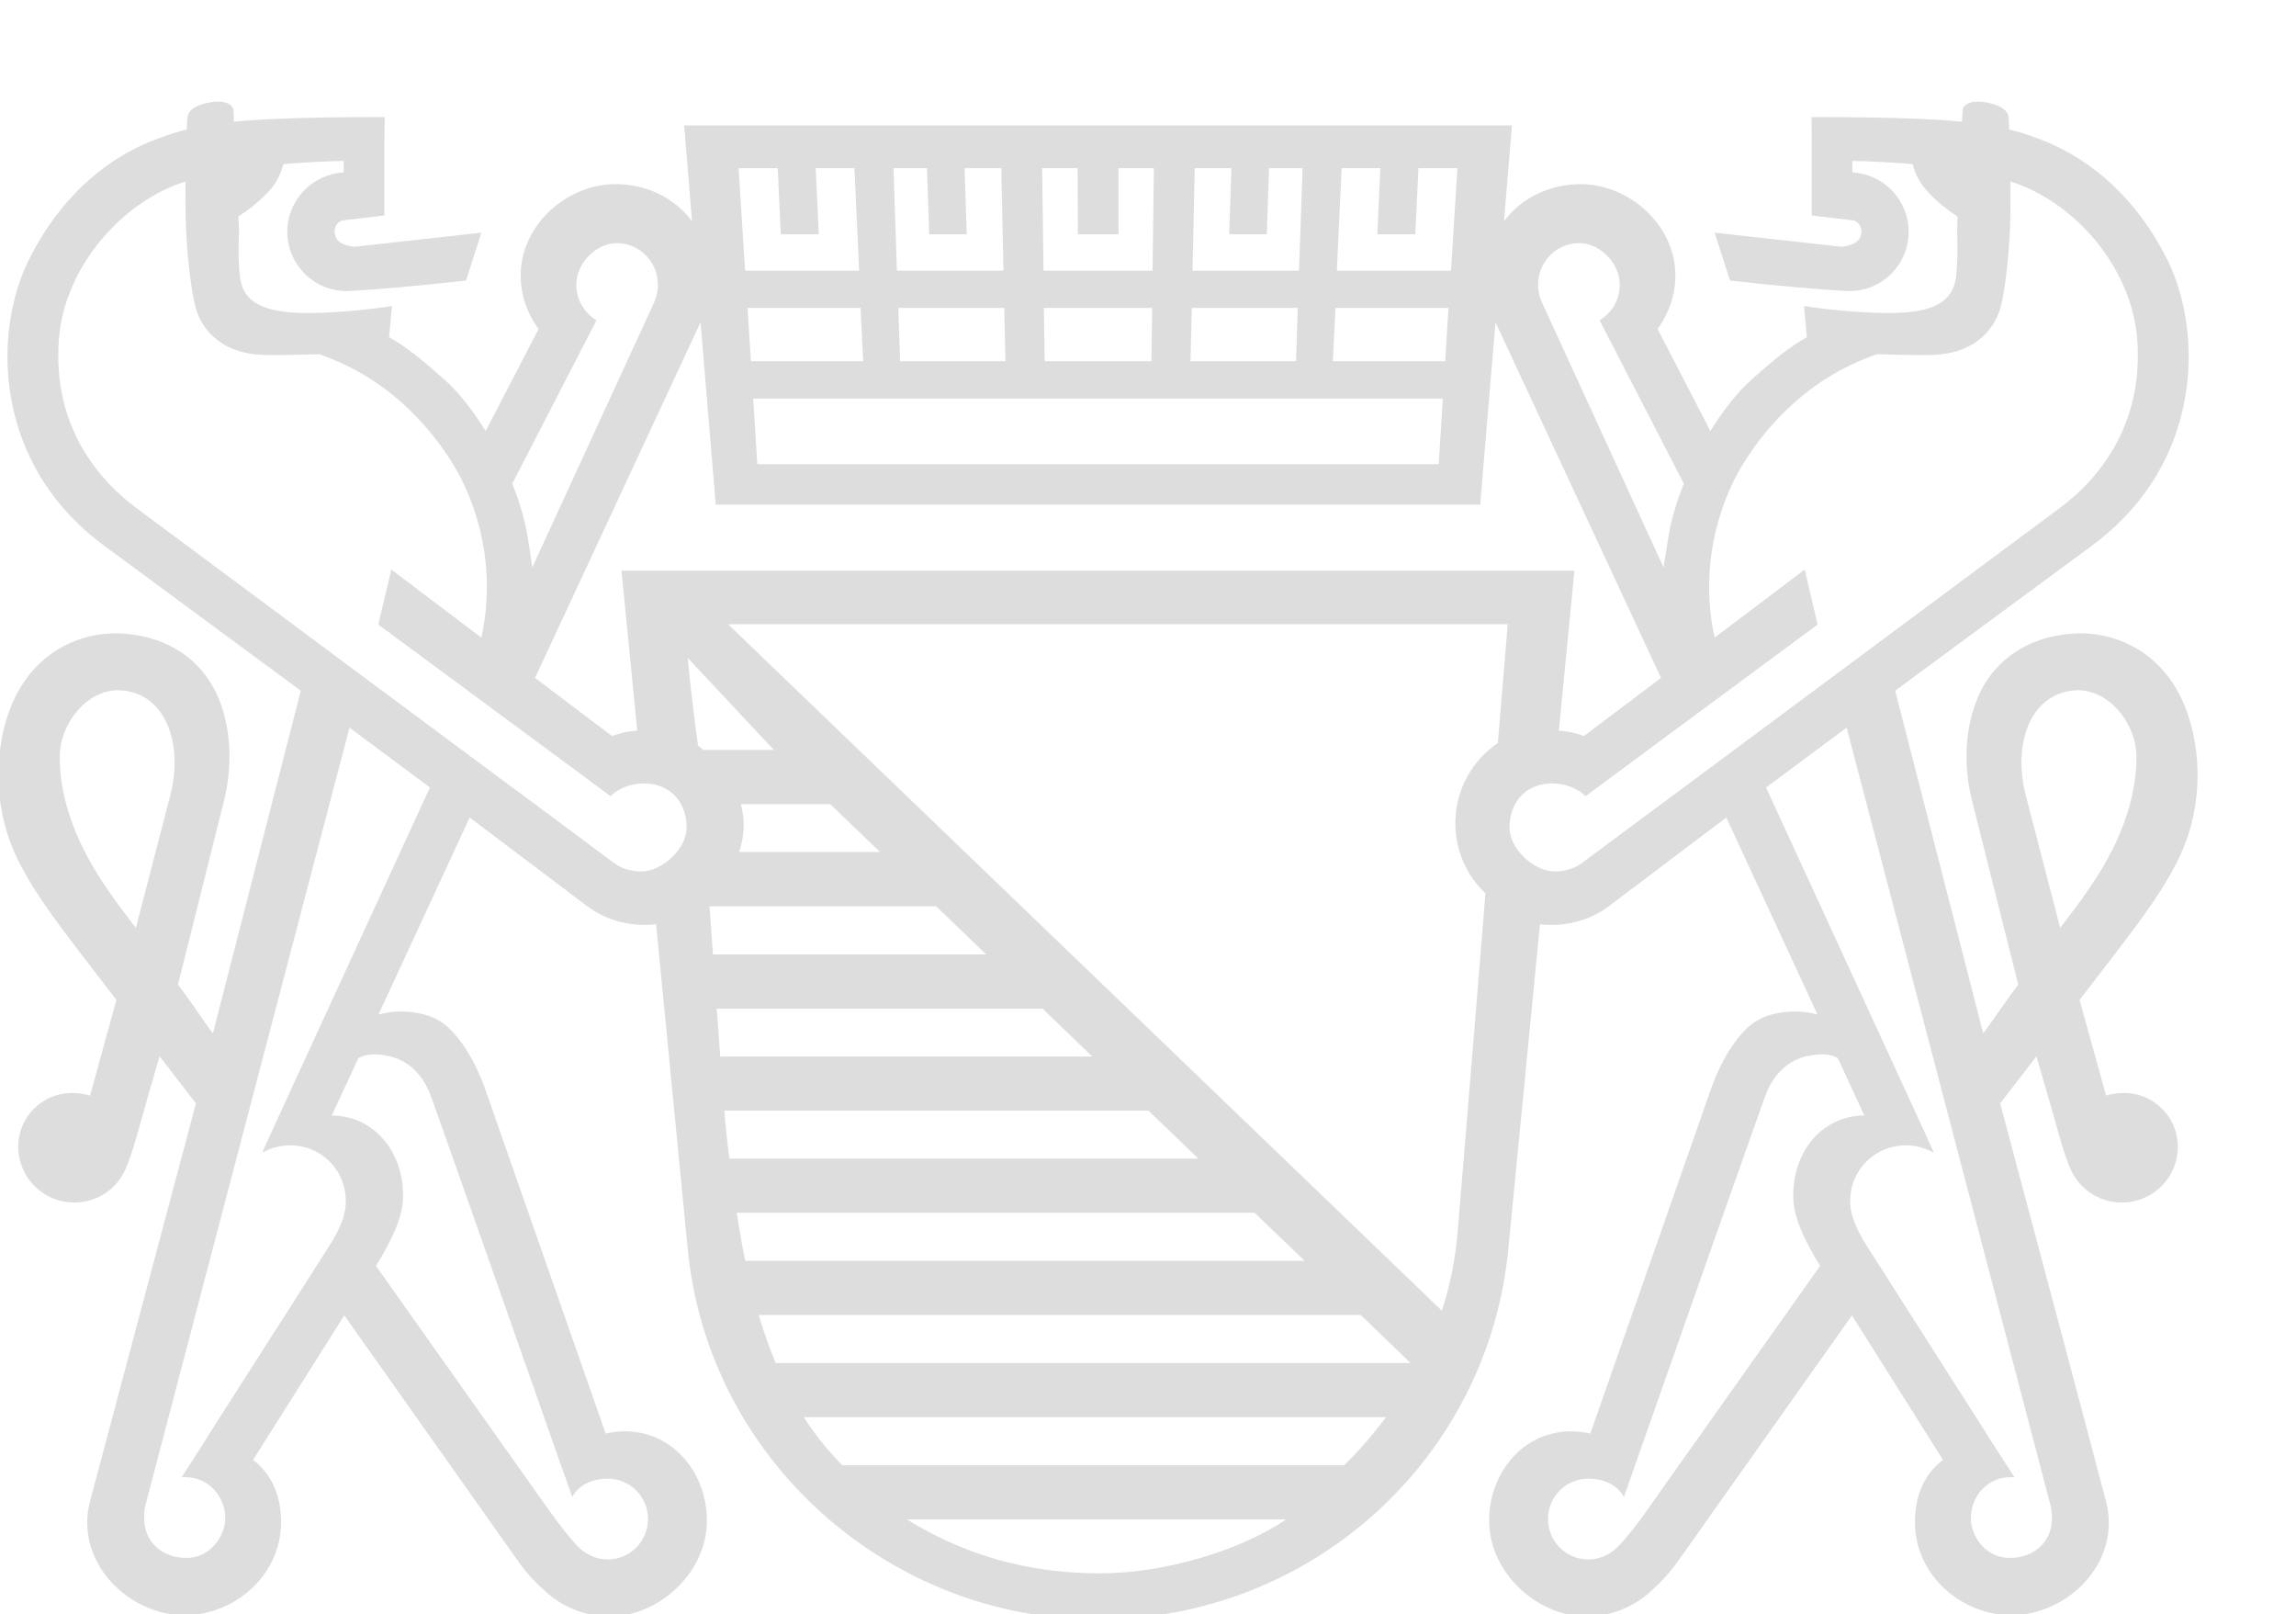
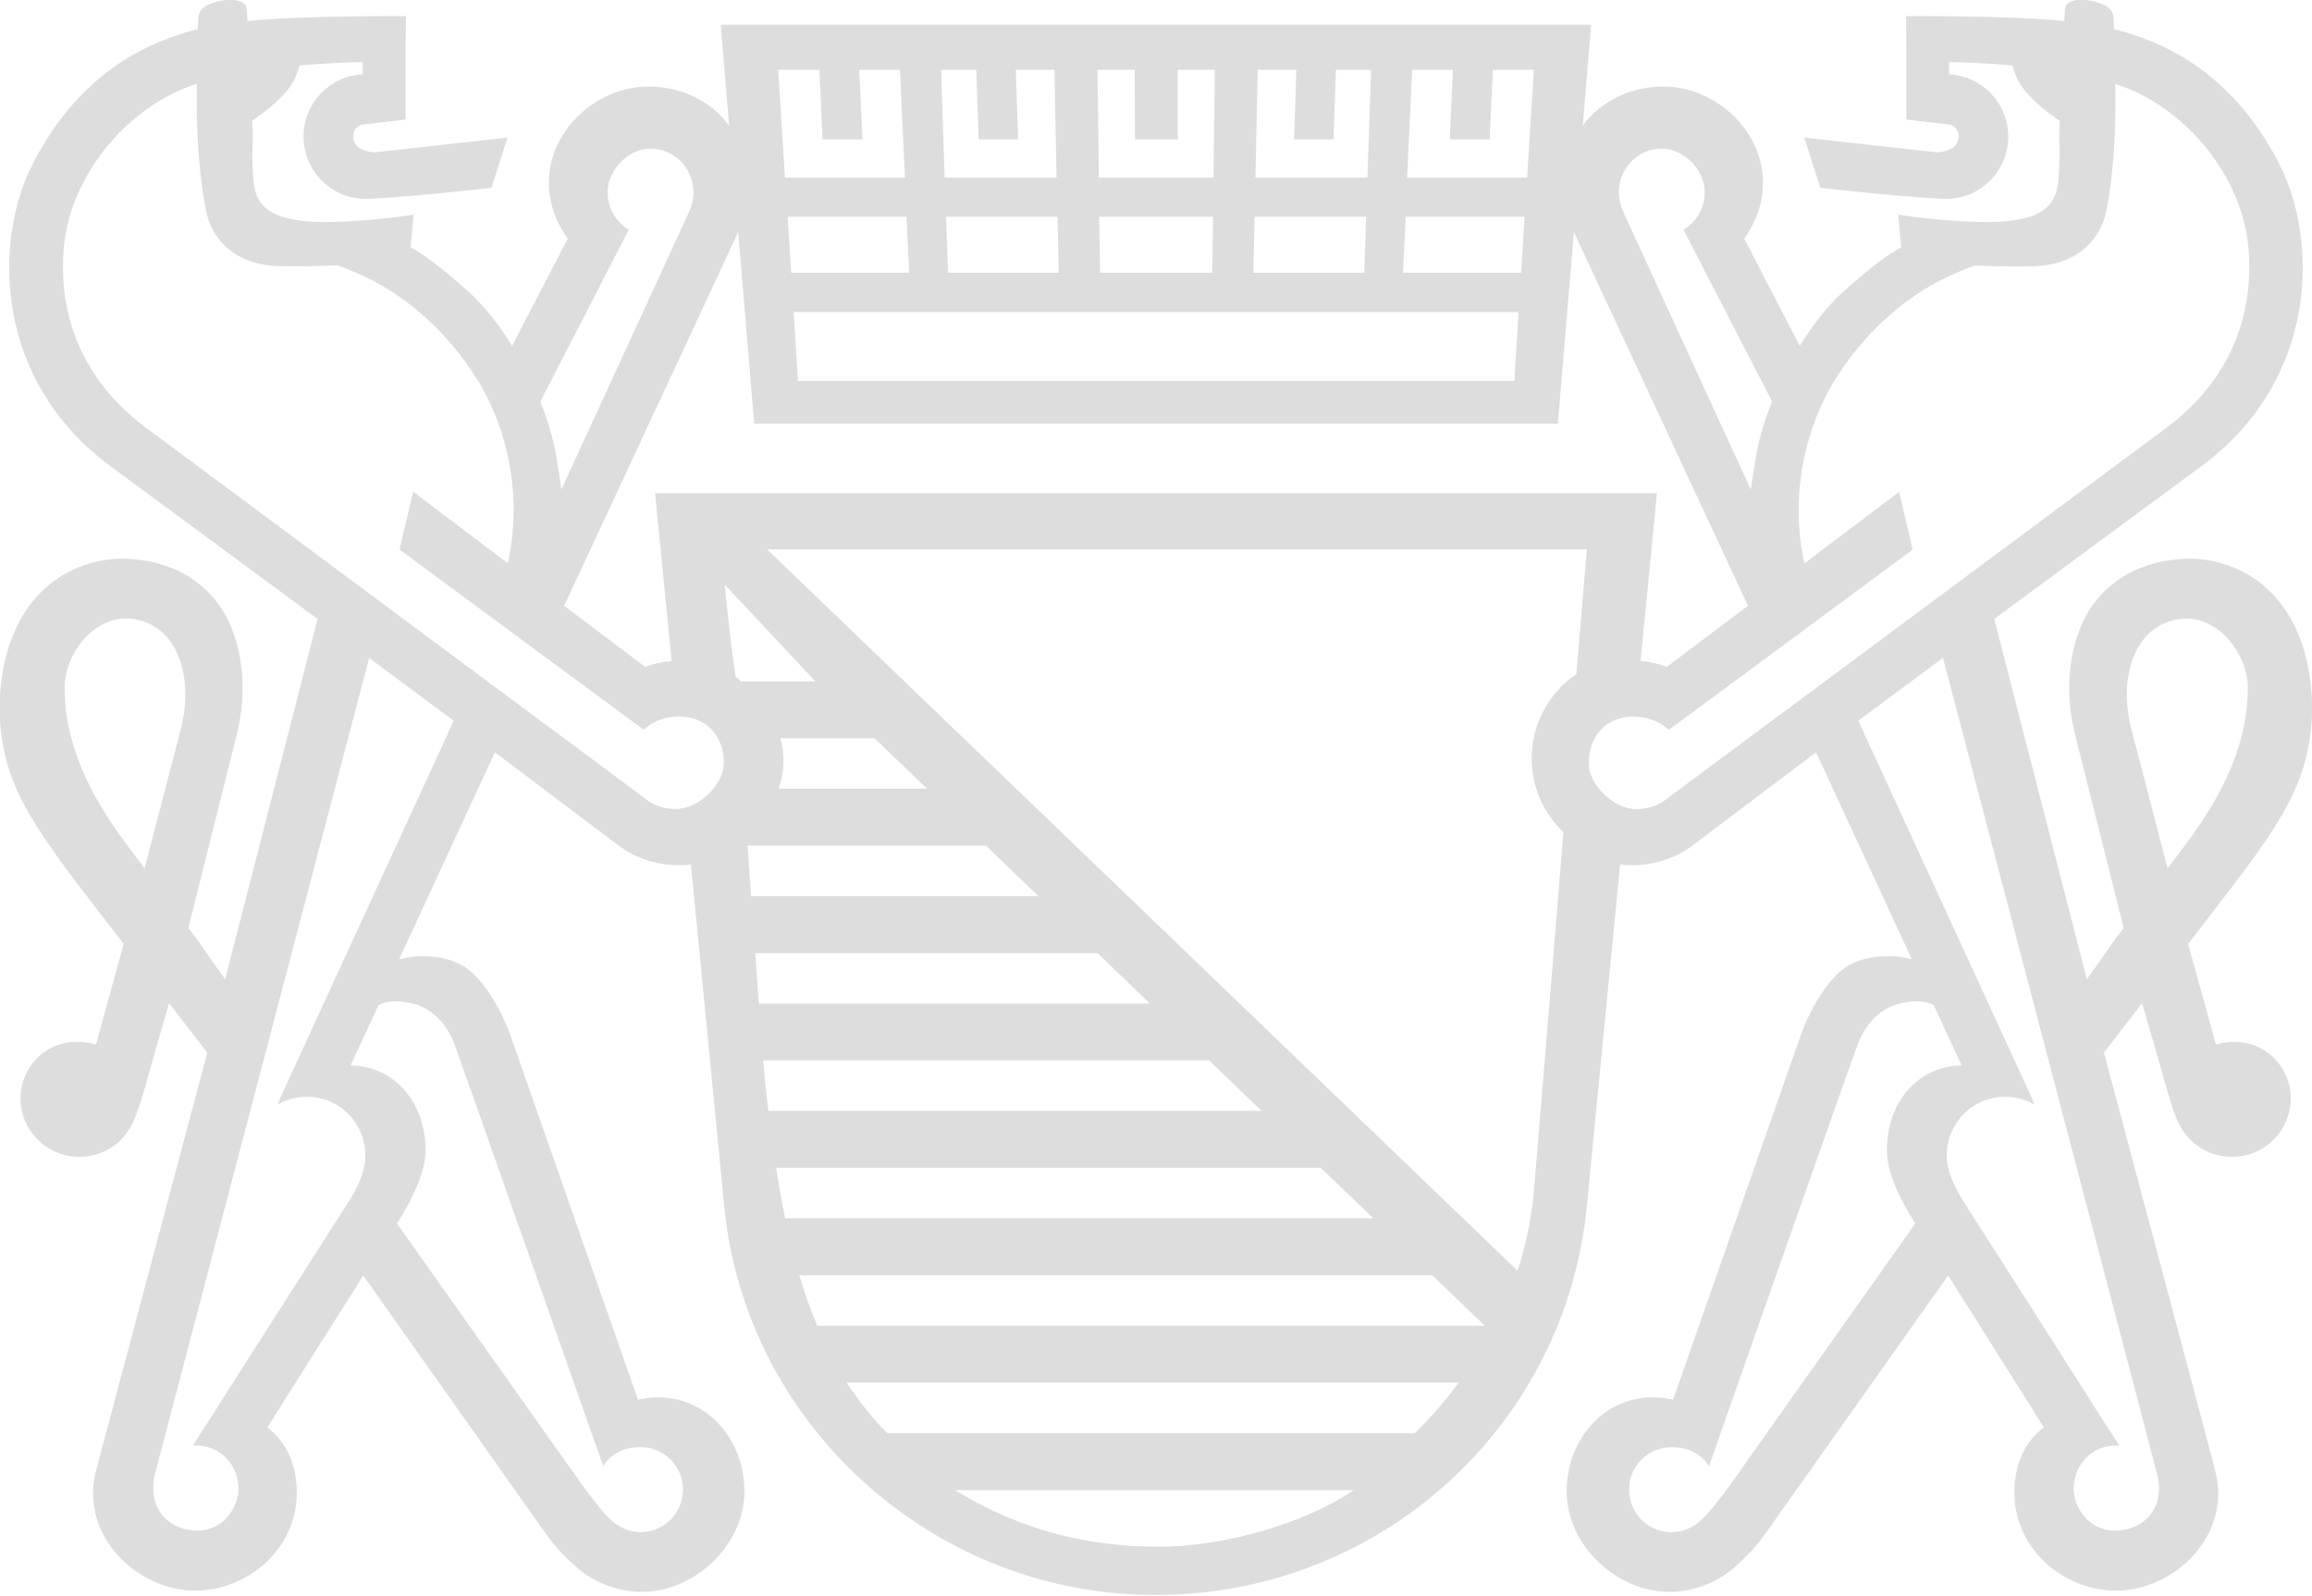
- <svg xmlns="http://www.w3.org/2000/svg" version="1.0" width="484" height="340" id="svg2" viewBox="0 0 484 340">
-   <g transform="translate(9, 3)" id="layer1">
-     <g transform="matrix(14.4167, 0, 0, 14.4167, -3787.8, -4695.59)" id="g2790">
-       <path d="M 292.237,339.062 L 291.734,337.126 C 291.54,336.38 291.793,335.65 292.433,335.59 C 292.942,335.543 293.352,336.08 293.352,336.555 C 293.352,337.51 292.8,338.284 292.586,338.594 C 292.532,338.673 292.401,338.845 292.237,339.062 z M 292.097,347.51 C 292.117,347.581 292.117,347.667 292.117,347.693 C 292.117,348.021 291.87,348.272 291.499,348.272 C 291.134,348.272 290.93,347.938 290.93,347.693 C 290.93,347.366 291.179,347.081 291.532,347.091 L 291.568,347.091 L 291.231,346.571 L 291.134,346.415 L 290.186,344.928 L 289.989,344.62 L 289.372,343.652 C 289.372,343.652 289.264,343.477 289.212,343.314 L 289.208,343.303 C 289.198,343.282 289.193,343.256 289.188,343.233 C 289.186,343.216 289.182,343.203 289.177,343.192 C 289.17,343.145 289.166,343.096 289.166,343.051 C 289.166,342.6 289.531,342.24 289.978,342.24 C 290.127,342.24 290.268,342.279 290.39,342.349 L 290.29,342.125 L 287.936,337.009 L 289.114,336.134 L 292.097,347.51 z M 286.54,347.088 L 286.442,347.227 L 286.102,347.707 C 286.102,347.707 285.849,348.043 285.744,348.131 C 285.634,348.233 285.49,348.294 285.335,348.294 C 285.01,348.294 284.748,348.028 284.748,347.702 C 284.748,347.376 285.01,347.113 285.335,347.113 C 285.55,347.113 285.714,347.189 285.817,347.318 L 285.858,347.379 L 286.054,346.822 L 286.076,346.759 C 286.596,345.278 287.87,341.654 287.93,341.505 C 287.998,341.32 288.169,341.011 288.548,340.933 C 288.789,340.882 288.92,340.927 288.985,340.965 L 289.373,341.804 C 288.803,341.804 288.333,342.276 288.333,342.984 C 288.333,343.284 288.499,343.637 288.727,344.002 L 286.54,347.088 z M 286.812,336.949 L 286.21,337.395 L 285.23,338.123 C 285.128,338.192 285.003,338.236 284.854,338.236 C 284.805,338.236 284.756,338.228 284.708,338.215 C 284.435,338.135 284.192,337.856 284.186,337.611 C 284.176,337.271 284.384,336.942 284.831,336.949 L 284.839,336.951 C 285.015,336.956 285.177,337.023 285.298,337.135 L 285.9,336.69 L 286.156,336.5 L 288.69,334.627 L 288.501,333.823 L 287.184,334.818 C 287.04,334.171 287.057,333.301 287.512,332.43 C 287.698,332.094 288.185,331.339 289.087,330.875 C 289.252,330.792 289.411,330.725 289.553,330.675 C 289.827,330.684 290.114,330.69 290.352,330.686 C 291.049,330.67 291.301,330.245 291.37,329.971 C 291.415,329.798 291.478,329.385 291.503,328.834 C 291.51,328.646 291.511,328.399 291.51,328.15 C 292.434,328.439 293.28,329.393 293.363,330.452 C 293.462,331.751 292.755,332.532 292.239,332.917 L 286.812,336.949 z M 271.2,333.84 L 271.431,336.177 C 271.301,336.185 271.177,336.214 271.061,336.256 L 269.936,335.407 L 272.356,330.208 L 272.578,332.874 L 277.929,332.874 L 278.411,332.874 L 283.756,332.874 L 283.98,330.208 L 286.4,335.407 L 285.274,336.256 C 285.159,336.214 285.033,336.185 284.906,336.177 L 285.134,333.84 L 271.2,333.84 z M 284.014,336.358 C 283.639,336.615 283.393,337.042 283.393,337.53 C 283.393,337.933 283.561,338.301 283.833,338.555 L 283.782,339.185 L 283.667,340.596 L 283.434,343.415 C 283.405,343.846 283.324,344.263 283.196,344.658 L 272.758,334.622 L 284.159,334.622 L 284.014,336.358 z M 273.455,345.423 C 273.367,345.208 273.281,344.976 273.206,344.72 L 282.009,344.72 L 282.739,345.423 L 273.455,345.423 z M 281.767,346.917 L 274.431,346.917 C 274.226,346.715 274.037,346.478 273.864,346.214 L 282.379,346.214 C 282.216,346.43 282.024,346.667 281.767,346.917 z M 278.211,348.497 C 277.32,348.497 276.361,348.319 275.374,347.709 L 280.917,347.709 C 280.23,348.179 279.105,348.497 278.211,348.497 z M 272.885,343.226 L 280.458,343.226 L 281.189,343.928 L 273.01,343.928 C 272.962,343.704 272.923,343.465 272.885,343.226 z M 272.704,341.733 L 278.906,341.733 L 279.635,342.434 L 272.776,342.434 C 272.749,342.203 272.722,341.971 272.704,341.733 z M 272.593,340.242 L 277.357,340.242 L 278.084,340.942 L 272.644,340.942 C 272.628,340.708 272.611,340.474 272.593,340.242 z M 272.487,338.746 L 275.802,338.746 L 276.533,339.449 L 272.537,339.449 C 272.521,339.211 272.504,338.97 272.487,338.746 z M 272.946,337.252 L 274.252,337.252 L 274.982,337.952 L 272.921,337.952 C 272.96,337.828 272.987,337.701 272.987,337.562 C 272.987,337.454 272.97,337.351 272.946,337.252 z M 272.32,336.398 C 272.227,335.758 272.169,335.115 272.169,335.115 L 273.428,336.459 L 272.395,336.459 C 272.371,336.441 272.346,336.414 272.32,336.398 z M 271.629,338.215 C 271.58,338.228 271.531,338.236 271.483,338.236 C 271.332,338.236 271.206,338.192 271.105,338.123 L 270.127,337.395 L 269.524,336.949 L 264.098,332.917 C 263.583,332.532 262.873,331.751 262.974,330.452 C 263.057,329.393 263.903,328.439 264.824,328.15 C 264.824,328.399 264.824,328.646 264.833,328.834 C 264.856,329.385 264.925,329.798 264.967,329.971 C 265.034,330.245 265.288,330.67 265.984,330.686 C 266.223,330.69 266.51,330.684 266.784,330.675 C 266.924,330.725 267.085,330.792 267.25,330.875 C 268.151,331.339 268.637,332.094 268.823,332.43 C 269.28,333.301 269.296,334.171 269.151,334.818 L 267.835,333.823 L 267.644,334.627 L 270.181,336.5 L 270.438,336.69 L 271.039,337.135 C 271.157,337.023 271.32,336.956 271.497,336.951 L 271.505,336.949 C 271.952,336.942 272.163,337.271 272.152,337.611 C 272.145,337.856 271.901,338.135 271.629,338.215 z M 266.046,342.125 L 265.947,342.349 C 266.068,342.279 266.207,342.24 266.356,342.24 C 266.807,342.24 267.169,342.6 267.169,343.051 C 267.169,343.096 267.167,343.145 267.158,343.192 C 267.155,343.203 267.15,343.216 267.147,343.233 C 267.143,343.256 267.138,343.282 267.129,343.303 L 267.127,343.314 C 267.073,343.477 266.964,343.652 266.964,343.652 L 266.348,344.62 L 266.15,344.928 L 265.2,346.415 L 265.104,346.571 L 264.769,347.091 L 264.804,347.091 C 265.155,347.081 265.406,347.366 265.406,347.693 C 265.406,347.938 265.2,348.272 264.838,348.272 C 264.467,348.272 264.22,348.021 264.22,347.693 C 264.22,347.667 264.218,347.581 264.237,347.51 L 267.223,336.134 L 268.399,337.009 L 266.046,342.125 z M 267.788,340.933 C 268.168,341.011 268.336,341.32 268.408,341.505 C 268.466,341.654 269.739,345.278 270.26,346.759 L 270.282,346.822 L 270.48,347.379 L 270.518,347.318 C 270.622,347.189 270.786,347.113 271.001,347.113 C 271.325,347.113 271.588,347.376 271.588,347.702 C 271.588,348.028 271.325,348.294 271.001,348.294 C 270.846,348.294 270.702,348.233 270.591,348.131 C 270.487,348.043 270.236,347.707 270.236,347.707 L 269.893,347.227 L 269.795,347.088 L 267.61,344.002 C 267.837,343.637 268.007,343.284 268.007,342.984 C 268.007,342.276 267.533,341.804 266.963,341.804 L 267.353,340.965 C 267.416,340.927 267.549,340.882 267.788,340.933 z M 270.834,330.179 C 270.657,330.071 270.539,329.879 270.539,329.658 C 270.539,329.351 270.823,329.051 271.134,329.051 C 271.464,329.051 271.732,329.322 271.732,329.658 C 271.732,329.764 271.706,329.862 271.663,329.949 L 269.896,333.791 C 269.883,333.688 269.859,333.536 269.821,333.309 C 269.783,333.079 269.706,332.825 269.603,332.568 L 270.834,330.179 z M 273.485,327.955 L 273.529,328.922 L 274.085,328.922 L 274.04,327.955 L 274.606,327.955 L 274.675,329.454 L 273.007,329.454 L 272.913,327.955 L 273.485,327.955 z M 274.734,330.777 L 273.093,330.777 L 273.043,329.998 L 274.696,329.998 L 274.734,330.777 z M 275.667,327.955 L 275.7,328.922 L 276.249,328.922 L 276.217,327.955 L 276.754,327.955 L 276.785,329.454 L 275.227,329.454 L 275.178,327.955 L 275.667,327.955 z M 276.814,330.777 L 275.274,330.777 L 275.247,329.998 L 276.797,329.998 L 276.814,330.777 z M 277.87,327.955 L 277.874,328.922 L 278.468,328.922 L 278.468,327.955 L 278.985,327.955 L 278.965,329.454 L 278.267,329.454 L 278.071,329.454 L 277.371,329.454 L 277.351,327.955 L 277.87,327.955 z M 279.539,329.998 L 281.089,329.998 L 281.063,330.777 L 279.52,330.777 L 279.539,329.998 z M 279.582,327.955 L 280.119,327.955 L 280.086,328.922 L 280.636,328.922 L 280.669,327.955 L 281.159,327.955 L 281.107,329.454 L 279.55,329.454 L 279.582,327.955 z M 277.376,329.998 L 278.071,329.998 L 278.267,329.998 L 278.96,329.998 L 278.949,330.777 L 278.267,330.777 L 278.071,330.777 L 277.388,330.777 L 277.376,329.998 z M 278.071,331.324 L 278.267,331.324 L 283.209,331.324 L 283.15,332.283 L 278.411,332.283 L 277.929,332.283 L 273.186,332.283 L 273.126,331.324 L 278.071,331.324 z M 281.64,329.998 L 283.292,329.998 L 283.245,330.777 L 281.602,330.777 L 281.64,329.998 z M 281.73,327.955 L 282.296,327.955 L 282.252,328.922 L 282.807,328.922 L 282.853,327.955 L 283.423,327.955 L 283.329,329.454 L 281.66,329.454 L 281.73,327.955 z M 285.202,329.051 C 285.514,329.051 285.797,329.351 285.797,329.658 C 285.797,329.879 285.681,330.071 285.502,330.179 L 286.734,332.568 C 286.63,332.825 286.554,333.079 286.514,333.309 C 286.477,333.536 286.453,333.688 286.437,333.791 L 284.673,329.949 C 284.63,329.862 284.603,329.764 284.603,329.658 C 284.603,329.322 284.872,329.051 285.202,329.051 z M 264.602,337.126 L 264.099,339.062 C 263.936,338.845 263.804,338.673 263.75,338.594 C 263.537,338.284 262.986,337.51 262.986,336.555 C 262.986,336.08 263.394,335.543 263.904,335.59 C 264.544,335.65 264.795,336.38 264.602,337.126 z M 293.137,341.475 C 293.058,341.478 292.98,341.492 292.908,341.512 L 292.52,340.113 L 292.717,339.859 C 293.307,339.09 293.661,338.646 293.926,338.135 C 294.335,337.355 294.281,336.579 294.149,336.09 C 293.854,334.989 292.986,334.73 292.468,334.757 C 291.693,334.793 291.22,335.223 291.022,335.716 C 290.81,336.246 290.847,336.793 290.944,337.186 L 291.624,339.891 C 291.415,340.162 291.234,340.447 291.111,340.603 L 289.824,335.594 L 292.696,333.477 C 294.343,332.268 294.329,330.322 293.792,329.271 C 293.279,328.265 292.551,327.757 291.922,327.526 C 291.734,327.454 291.609,327.418 291.492,327.391 C 291.487,327.305 291.485,327.243 291.482,327.216 C 291.471,327.086 291.317,327.027 291.186,327 C 290.894,326.937 290.81,327.059 290.81,327.103 L 290.801,327.277 C 290.099,327.2 288.601,327.209 288.601,327.209 L 288.604,327.62 L 288.604,328.647 L 289.198,328.717 C 289.256,328.719 289.331,328.778 289.331,328.884 C 289.33,328.996 289.245,329.058 289.163,329.079 C 289.091,329.1 289.057,329.105 289.027,329.102 L 289.021,329.102 L 287.184,328.898 L 287.409,329.598 C 288.123,329.678 288.686,329.727 289.099,329.75 C 289.119,329.752 289.136,329.752 289.155,329.752 C 289.635,329.752 290.021,329.364 290.021,328.884 C 290.021,328.421 289.657,328.043 289.198,328.018 L 289.198,327.849 C 289.446,327.855 289.75,327.867 290.08,327.896 C 290.111,328.021 290.175,328.172 290.309,328.309 C 290.451,328.46 290.602,328.577 290.736,328.663 L 290.73,328.878 C 290.73,328.878 290.748,329.233 290.716,329.527 C 290.684,329.825 290.508,330.047 289.862,330.07 C 289.247,330.091 288.491,329.971 288.491,329.971 L 288.533,330.426 C 288.284,330.565 288.036,330.767 287.719,331.05 C 287.51,331.24 287.304,331.502 287.122,331.798 L 286.35,330.306 C 286.511,330.084 286.61,329.815 286.61,329.523 C 286.61,328.787 285.934,328.189 285.226,328.189 C 284.751,328.189 284.351,328.403 284.104,328.731 L 284.221,327.33 L 278.278,327.33 L 278.057,327.33 L 272.116,327.33 L 272.232,328.731 C 271.986,328.403 271.586,328.189 271.11,328.189 C 270.401,328.189 269.726,328.787 269.726,329.523 C 269.726,329.815 269.823,330.084 269.988,330.306 L 269.214,331.798 C 269.031,331.502 268.826,331.24 268.616,331.05 C 268.299,330.767 268.052,330.565 267.802,330.426 L 267.844,329.971 C 267.844,329.971 267.088,330.091 266.474,330.07 C 265.828,330.047 265.651,329.825 265.619,329.527 C 265.587,329.233 265.608,328.878 265.608,328.878 L 265.598,328.663 C 265.733,328.577 265.885,328.46 266.029,328.309 C 266.161,328.172 266.226,328.021 266.256,327.896 C 266.588,327.867 266.889,327.855 267.138,327.849 L 267.138,328.018 C 266.679,328.043 266.314,328.421 266.314,328.884 C 266.314,329.364 266.702,329.752 267.182,329.752 C 267.2,329.752 267.218,329.752 267.235,329.75 C 267.65,329.727 268.213,329.678 268.927,329.598 L 269.151,328.898 L 267.316,329.102 L 267.309,329.102 C 267.279,329.105 267.244,329.1 267.173,329.079 C 267.09,329.058 267.006,328.996 267.005,328.884 C 267.003,328.778 267.08,328.719 267.138,328.717 L 267.733,328.647 L 267.733,327.62 L 267.738,327.209 C 267.738,327.209 266.238,327.2 265.534,327.277 L 265.525,327.103 C 265.525,327.059 265.443,326.937 265.149,327 C 265.019,327.027 264.865,327.086 264.853,327.216 C 264.85,327.243 264.849,327.305 264.844,327.391 C 264.727,327.418 264.602,327.454 264.414,327.526 C 263.783,327.757 263.058,328.265 262.547,329.271 C 262.008,330.322 261.994,332.268 263.64,333.477 L 266.511,335.594 L 265.226,340.603 C 265.102,340.447 264.925,340.162 264.715,339.891 L 265.392,337.186 C 265.487,336.793 265.525,336.246 265.314,335.716 C 265.115,335.223 264.646,334.793 263.867,334.757 C 263.35,334.73 262.482,334.989 262.185,336.09 C 262.055,336.579 262,337.355 262.409,338.135 C 262.676,338.646 263.028,339.09 263.618,339.859 L 263.815,340.113 L 263.43,341.512 C 263.357,341.492 263.279,341.478 263.198,341.475 C 262.718,341.461 262.379,341.842 262.379,342.257 C 262.379,342.713 262.747,343.076 263.198,343.076 C 263.491,343.076 263.748,342.925 263.891,342.694 C 264.016,342.508 264.131,342.027 264.265,341.563 L 264.446,340.938 L 264.978,341.627 C 264.647,342.865 263.44,347.401 263.422,347.47 C 263.214,348.354 264.005,349.113 264.822,349.11 C 265.552,349.1 266.251,348.514 266.222,347.693 C 266.207,347.308 266.056,347.025 265.813,346.838 L 267.147,344.726 L 269.66,348.279 C 269.857,348.563 270.01,348.69 270.037,348.712 C 270.29,348.968 270.641,349.127 271.032,349.127 C 271.73,349.127 272.449,348.502 272.449,347.725 C 272.449,346.951 271.837,346.296 271.029,346.441 C 271.009,346.446 270.989,346.449 270.969,346.455 L 269.191,341.372 C 269.048,340.987 268.853,340.69 268.672,340.521 C 268.415,340.277 268.04,340.279 267.891,340.286 C 267.824,340.289 267.733,340.307 267.647,340.328 L 268.98,337.448 L 270.65,338.707 C 270.893,338.903 271.2,339.018 271.535,339.018 C 271.593,339.018 271.652,339.017 271.706,339.008 L 272.167,343.738 C 272.316,345.325 273.086,346.717 274.223,347.699 L 274.223,347.709 L 274.236,347.709 C 275.293,348.614 276.662,349.171 278.168,349.171 C 281.306,349.171 283.884,346.801 284.169,343.738 L 284.63,339.008 C 284.686,339.017 284.743,339.018 284.799,339.018 C 285.137,339.018 285.445,338.903 285.686,338.707 L 287.355,337.448 L 288.688,340.328 C 288.604,340.307 288.512,340.289 288.445,340.286 C 288.296,340.279 287.921,340.277 287.664,340.521 C 287.483,340.69 287.288,340.987 287.146,341.372 L 285.366,346.455 C 285.347,346.449 285.329,346.446 285.307,346.441 C 284.498,346.296 283.887,346.951 283.887,347.725 C 283.887,348.502 284.607,349.127 285.305,349.127 C 285.695,349.127 286.046,348.968 286.3,348.712 C 286.325,348.69 286.478,348.563 286.677,348.279 L 289.192,344.726 L 290.523,346.838 C 290.279,347.025 290.127,347.308 290.114,347.693 C 290.084,348.514 290.785,349.1 291.514,349.11 C 292.332,349.113 293.125,348.354 292.913,347.47 C 292.899,347.401 291.69,342.865 291.359,341.627 L 291.889,340.938 L 292.071,341.563 C 292.206,342.027 292.321,342.508 292.445,342.694 C 292.591,342.925 292.847,343.076 293.137,343.076 C 293.592,343.076 293.957,342.713 293.957,342.257 C 293.957,341.842 293.617,341.461 293.137,341.475 z" id="path2524" style="fill: #ddd; fill-opacity: 1; fill-rule: nonzero; stroke: none;" />
+ <svg xmlns="http://www.w3.org/2000/svg" version="1.0" width="463.585" height="319.883" id="svg2" viewBox="0 0 463.585 319.883">
+   <g transform="translate(9.334144,-18.41541)" id="layer1">
+     <g transform="matrix(14.4167,0,0,14.4167,-3787.8,-4695.59)" id="g2790">
+       <path d="m 292.237,339.062 -0.503,-1.936 c -0.194,-0.746 0.06,-1.476 0.7,-1.536 0.509,-0.048 0.919,0.49 0.919,0.964 0,0.956 -0.552,1.73 -0.767,2.04 -0.054,0.078 -0.184,0.25 -0.349,0.468 z m -0.139,8.449 c 0.02,0.071 0.02,0.156 0.02,0.183 0,0.327 -0.247,0.579 -0.618,0.579 -0.365,0 -0.569,-0.334 -0.569,-0.579 0,-0.327 0.249,-0.613 0.602,-0.603 h 0.035 l -0.337,-0.52 -0.097,-0.155 -0.948,-1.488 -0.197,-0.308 -0.618,-0.968 c 0,0 -0.107,-0.174 -0.16,-0.338 l -0.004,-0.011 c -0.01,-0.021 -0.015,-0.046 -0.019,-0.07 -0.002,-0.017 -0.006,-0.03 -0.011,-0.042 -0.007,-0.046 -0.011,-0.095 -0.011,-0.14 0,-0.452 0.365,-0.812 0.812,-0.812 0.149,0 0.289,0.039 0.411,0.11 l -0.1,-0.225 -2.354,-5.116 1.178,-0.875 z m -5.558,-0.422 -0.098,0.139 -0.339,0.48 c 0,0 -0.254,0.336 -0.359,0.424 -0.11,0.102 -0.254,0.163 -0.409,0.163 -0.325,0 -0.587,-0.266 -0.587,-0.592 0,-0.326 0.262,-0.59 0.587,-0.59 0.215,0 0.38,0.077 0.482,0.205 l 0.042,0.061 0.195,-0.557 0.022,-0.064 c 0.52,-1.481 1.794,-5.105 1.854,-5.254 0.068,-0.184 0.239,-0.493 0.618,-0.571 0.242,-0.051 0.372,-0.006 0.437,0.032 l 0.388,0.839 c -0.57,0 -1.04,0.472 -1.04,1.18 0,0.3 0.166,0.653 0.394,1.018 z m 0.272,-10.139 -0.602,0.446 -0.98,0.729 c -0.101,0.068 -0.227,0.112 -0.376,0.112 -0.049,0 -0.098,-0.007 -0.145,-0.021 -0.273,-0.079 -0.516,-0.359 -0.522,-0.604 -0.01,-0.339 0.198,-0.669 0.645,-0.662 l 0.009,0.002 c 0.176,0.005 0.338,0.072 0.459,0.183 l 0.602,-0.444 0.256,-0.19 2.534,-1.873 -0.189,-0.804 -1.317,0.995 c -0.144,-0.647 -0.127,-1.516 0.328,-2.388 0.186,-0.336 0.673,-1.091 1.575,-1.555 0.165,-0.083 0.324,-0.15 0.466,-0.2 0.273,0.01 0.56,0.016 0.798,0.011 0.697,-0.016 0.95,-0.441 1.018,-0.714 0.045,-0.173 0.109,-0.586 0.133,-1.138 0.007,-0.188 0.009,-0.435 0.007,-0.684 0.924,0.289 1.77,1.243 1.853,2.302 0.099,1.299 -0.608,2.08 -1.124,2.465 z m -15.612,-3.109 0.231,2.338 c -0.129,0.007 -0.254,0.037 -0.37,0.078 l -1.125,-0.848 2.421,-5.199 0.222,2.666 h 5.35 0.482 5.346 l 0.223,-2.666 2.421,5.199 -1.127,0.848 c -0.115,-0.042 -0.241,-0.071 -0.367,-0.078 l 0.228,-2.338 z m 12.814,2.518 c -0.375,0.256 -0.621,0.684 -0.621,1.172 0,0.403 0.168,0.771 0.441,1.025 l -0.051,0.63 -0.115,1.411 -0.233,2.819 c -0.029,0.431 -0.11,0.848 -0.238,1.243 l -10.438,-10.035 h 11.401 z m -10.559,9.065 c -0.088,-0.215 -0.173,-0.447 -0.249,-0.703 h 8.804 l 0.73,0.703 z m 8.312,1.494 h -7.335 c -0.205,-0.203 -0.394,-0.44 -0.568,-0.703 h 8.516 c -0.164,0.216 -0.355,0.453 -0.613,0.703 z m -3.556,1.579 c -0.891,0 -1.849,-0.178 -2.837,-0.787 h 5.543 c -0.687,0.47 -1.811,0.787 -2.706,0.787 z m -5.326,-5.271 h 7.573 l 0.731,0.702 h -8.179 c -0.049,-0.224 -0.088,-0.463 -0.126,-0.702 z m -0.181,-1.493 h 6.202 l 0.729,0.701 h -6.859 c -0.027,-0.231 -0.054,-0.463 -0.072,-0.701 z m -0.111,-1.491 h 4.764 l 0.726,0.7 h -5.439 c -0.016,-0.234 -0.033,-0.467 -0.051,-0.7 z m -0.106,-1.497 h 3.315 l 0.731,0.703 h -3.997 c -0.016,-0.238 -0.033,-0.479 -0.05,-0.703 z m 0.459,-1.494 h 1.306 l 0.73,0.701 h -2.061 c 0.039,-0.125 0.066,-0.251 0.066,-0.391 0,-0.107 -0.017,-0.211 -0.042,-0.31 z m -0.626,-0.853 c -0.093,-0.641 -0.15,-1.283 -0.15,-1.283 l 1.259,1.344 h -1.033 c -0.024,-0.018 -0.049,-0.045 -0.076,-0.061 z m -0.691,1.816 c -0.049,0.013 -0.098,0.021 -0.145,0.021 -0.151,0 -0.277,-0.044 -0.378,-0.112 l -0.978,-0.729 -0.603,-0.446 -5.426,-4.032 c -0.515,-0.385 -1.226,-1.166 -1.124,-2.465 0.083,-1.06 0.929,-2.013 1.851,-2.302 0,0.249 0,0.496 0.009,0.684 0.023,0.552 0.092,0.964 0.134,1.138 0.067,0.273 0.321,0.698 1.017,0.714 0.239,0.005 0.526,-0.001 0.8,-0.011 0.14,0.05 0.302,0.117 0.466,0.2 0.901,0.464 1.387,1.219 1.573,1.555 0.457,0.872 0.472,1.741 0.327,2.388 l -1.316,-0.995 -0.19,0.804 2.537,1.873 0.258,0.19 0.601,0.444 c 0.118,-0.111 0.281,-0.178 0.458,-0.183 l 0.009,-0.002 c 0.447,-0.007 0.658,0.322 0.647,0.662 -0.007,0.245 -0.251,0.525 -0.524,0.604 z m -5.582,3.91 -0.099,0.225 c 0.121,-0.071 0.26,-0.11 0.409,-0.11 0.45,0 0.813,0.36 0.813,0.812 0,0.045 -0.002,0.094 -0.011,0.14 -0.004,0.011 -0.009,0.024 -0.011,0.042 -0.005,0.023 -0.01,0.049 -0.018,0.07 l -0.002,0.011 c -0.054,0.164 -0.162,0.338 -0.162,0.338 l -0.616,0.968 -0.198,0.308 -0.95,1.488 -0.096,0.155 -0.335,0.52 h 0.034 c 0.352,-0.01 0.602,0.276 0.602,0.603 0,0.244 -0.205,0.579 -0.568,0.579 -0.371,0 -0.618,-0.251 -0.618,-0.579 0,-0.027 -0.002,-0.112 0.017,-0.183 l 2.986,-11.377 1.176,0.875 z m 1.742,-1.192 c 0.38,0.078 0.548,0.387 0.62,0.571 0.057,0.149 1.331,3.773 1.852,5.254 l 0.022,0.064 0.198,0.557 0.038,-0.061 c 0.104,-0.128 0.269,-0.205 0.483,-0.205 0.323,0 0.587,0.264 0.587,0.59 0,0.326 -0.264,0.592 -0.587,0.592 -0.155,0 -0.299,-0.061 -0.41,-0.163 -0.104,-0.088 -0.355,-0.424 -0.355,-0.424 l -0.343,-0.48 -0.098,-0.139 -2.185,-3.086 c 0.227,-0.365 0.397,-0.718 0.397,-1.018 0,-0.708 -0.474,-1.18 -1.044,-1.18 l 0.389,-0.839 c 0.064,-0.038 0.197,-0.083 0.436,-0.032 z m 3.046,-10.754 c -0.177,-0.107 -0.295,-0.3 -0.295,-0.521 0,-0.306 0.284,-0.607 0.596,-0.607 0.33,0 0.598,0.271 0.598,0.607 0,0.106 -0.027,0.204 -0.07,0.292 l -1.766,3.842 c -0.013,-0.103 -0.038,-0.255 -0.076,-0.482 -0.038,-0.23 -0.115,-0.483 -0.217,-0.741 z m 2.651,-2.224 0.044,0.967 h 0.555 l -0.045,-0.967 h 0.566 l 0.07,1.499 h -1.669 l -0.094,-1.499 z m 1.249,2.822 h -1.641 l -0.05,-0.779 h 1.653 z m 0.933,-2.822 0.033,0.967 h 0.549 l -0.032,-0.967 h 0.537 l 0.03,1.499 h -1.557 l -0.049,-1.499 z m 1.147,2.822 h -1.54 l -0.027,-0.779 h 1.55 z m 1.056,-2.822 0.004,0.967 h 0.595 v -0.967 h 0.516 l -0.019,1.499 h -0.698 -0.195 -0.701 l -0.019,-1.499 z m 1.669,2.043 h 1.55 l -0.026,0.779 h -1.543 z m 0.043,-2.043 h 0.537 l -0.033,0.967 h 0.55 l 0.033,-0.967 h 0.489 l -0.051,1.499 h -1.558 z m -2.206,2.043 h 0.696 0.195 0.693 l -0.011,0.779 h -0.682 -0.195 -0.683 z m 0.696,1.326 h 0.195 4.943 l -0.06,0.959 h -4.739 -0.482 -4.742 l -0.06,-0.959 z m 3.568,-1.326 h 1.653 l -0.048,0.779 h -1.643 z m 0.09,-2.043 h 0.566 l -0.044,0.967 h 0.554 l 0.046,-0.967 h 0.57 l -0.094,1.499 h -1.669 z m 3.472,1.096 c 0.312,0 0.596,0.3 0.596,0.607 0,0.221 -0.116,0.414 -0.295,0.521 l 1.232,2.389 c -0.104,0.258 -0.179,0.511 -0.22,0.741 -0.037,0.227 -0.061,0.38 -0.077,0.482 l -1.764,-3.842 c -0.043,-0.088 -0.07,-0.186 -0.07,-0.292 0,-0.336 0.269,-0.607 0.598,-0.607 z m -20.599,8.075 -0.503,1.936 c -0.164,-0.217 -0.295,-0.389 -0.349,-0.468 -0.214,-0.31 -0.764,-1.084 -0.764,-2.04 0,-0.475 0.408,-1.012 0.918,-0.964 0.64,0.06 0.891,0.79 0.698,1.536 z m 28.535,4.349 c -0.079,0.003 -0.157,0.017 -0.229,0.037 l -0.388,-1.399 0.198,-0.254 c 0.59,-0.769 0.944,-1.213 1.208,-1.724 0.409,-0.78 0.355,-1.556 0.223,-2.046 -0.295,-1.101 -1.163,-1.36 -1.681,-1.333 -0.775,0.037 -1.249,0.466 -1.446,0.959 -0.212,0.53 -0.175,1.077 -0.078,1.47 l 0.68,2.705 c -0.209,0.271 -0.389,0.557 -0.513,0.712 l -1.287,-5.009 2.871,-2.117 c 1.648,-1.21 1.633,-3.156 1.096,-4.207 -0.513,-1.006 -1.24,-1.514 -1.87,-1.744 -0.188,-0.072 -0.313,-0.109 -0.43,-0.136 -0.005,-0.085 -0.007,-0.148 -0.01,-0.175 -0.011,-0.131 -0.165,-0.189 -0.297,-0.216 -0.292,-0.064 -0.376,0.059 -0.376,0.103 l -0.009,0.175 c -0.702,-0.077 -2.2,-0.068 -2.2,-0.068 l 0.002,0.411 v 1.027 l 0.595,0.07 c 0.057,0.002 0.133,0.061 0.133,0.167 -10e-4,0.112 -0.087,0.175 -0.169,0.195 -0.072,0.021 -0.106,0.026 -0.136,0.023 h -0.006 l -1.837,-0.204 0.225,0.699 c 0.714,0.081 1.277,0.129 1.691,0.153 0.019,0.001 0.037,0.001 0.056,0.001 0.48,0 0.866,-0.388 0.866,-0.868 0,-0.463 -0.364,-0.841 -0.823,-0.866 v -0.17 c 0.248,0.006 0.552,0.018 0.881,0.048 0.032,0.125 0.095,0.276 0.229,0.413 0.142,0.151 0.293,0.269 0.427,0.354 l -0.006,0.215 c 0,0 0.018,0.355 -0.015,0.649 -0.032,0.298 -0.207,0.52 -0.853,0.543 -0.615,0.021 -1.371,-0.099 -1.371,-0.099 l 0.042,0.454 c -0.249,0.139 -0.497,0.342 -0.814,0.625 -0.209,0.189 -0.415,0.452 -0.597,0.747 l -0.772,-1.492 c 0.161,-0.222 0.26,-0.491 0.26,-0.782 0,-0.736 -0.676,-1.334 -1.384,-1.334 -0.475,0 -0.875,0.214 -1.122,0.542 l 0.117,-1.401 h -5.944 -0.221 -5.941 l 0.116,1.401 c -0.245,-0.328 -0.646,-0.542 -1.122,-0.542 -0.709,0 -1.384,0.598 -1.384,1.334 0,0.292 0.098,0.56 0.262,0.782 l -0.774,1.492 c -0.183,-0.295 -0.388,-0.558 -0.598,-0.747 -0.317,-0.283 -0.564,-0.486 -0.814,-0.625 l 0.043,-0.454 c 0,0 -0.757,0.12 -1.371,0.099 -0.646,-0.023 -0.823,-0.245 -0.855,-0.543 -0.032,-0.294 -0.011,-0.649 -0.011,-0.649 l -0.01,-0.215 c 0.134,-0.085 0.287,-0.203 0.431,-0.354 0.132,-0.137 0.197,-0.288 0.227,-0.413 0.332,-0.029 0.632,-0.042 0.881,-0.048 v 0.17 c -0.459,0.024 -0.824,0.403 -0.824,0.866 0,0.48 0.388,0.868 0.868,0.868 0.018,0 0.037,0 0.054,-0.001 0.415,-0.023 0.978,-0.072 1.692,-0.153 l 0.223,-0.699 -1.835,0.204 h -0.007 c -0.029,0.002 -0.065,-0.002 -0.136,-0.023 -0.083,-0.021 -0.167,-0.083 -0.168,-0.195 -10e-4,-0.106 0.076,-0.165 0.133,-0.167 l 0.596,-0.07 v -1.027 l 0.005,-0.411 c 0,0 -1.5,-0.009 -2.205,0.068 l -0.009,-0.175 c 0,-0.044 -0.082,-0.166 -0.376,-0.103 -0.131,0.027 -0.284,0.086 -0.297,0.216 -0.002,0.027 -0.004,0.089 -0.009,0.175 -0.117,0.027 -0.242,0.064 -0.43,0.136 -0.631,0.231 -1.356,0.739 -1.868,1.744 -0.538,1.051 -0.553,2.997 1.094,4.207 l 2.871,2.117 -1.285,5.009 c -0.125,-0.155 -0.302,-0.441 -0.512,-0.712 l 0.677,-2.705 c 0.095,-0.393 0.133,-0.94 -0.078,-1.47 -0.199,-0.493 -0.668,-0.923 -1.447,-0.959 -0.518,-0.027 -1.385,0.232 -1.682,1.333 -0.131,0.49 -0.186,1.266 0.223,2.046 0.267,0.51 0.619,0.955 1.21,1.724 l 0.197,0.254 -0.385,1.399 c -0.073,-0.019 -0.151,-0.034 -0.232,-0.037 -0.481,-0.015 -0.819,0.366 -0.819,0.781 0,0.457 0.367,0.819 0.819,0.819 0.293,0 0.549,-0.15 0.692,-0.382 0.126,-0.186 0.241,-0.667 0.375,-1.13 l 0.181,-0.625 0.532,0.688 c -0.331,1.238 -1.538,5.774 -1.556,5.844 -0.207,0.884 0.583,1.643 1.4,1.64 0.73,-0.01 1.429,-0.596 1.4,-1.416 -0.015,-0.386 -0.166,-0.669 -0.409,-0.856 l 1.334,-2.112 2.512,3.553 c 0.198,0.283 0.35,0.41 0.377,0.432 0.253,0.256 0.604,0.415 0.995,0.415 0.698,0 1.417,-0.625 1.417,-1.401 0,-0.774 -0.612,-1.429 -1.42,-1.284 -0.021,0.005 -0.04,0.007 -0.06,0.013 l -1.779,-5.083 c -0.143,-0.385 -0.338,-0.681 -0.519,-0.851 -0.258,-0.244 -0.632,-0.242 -0.781,-0.234 -0.067,0.002 -0.157,0.021 -0.244,0.042 l 1.333,-2.88 1.67,1.259 c 0.243,0.197 0.55,0.311 0.885,0.311 0.059,0 0.117,-10e-4 0.171,-0.01 l 0.461,4.73 c 0.149,1.587 0.919,2.979 2.056,3.96 v 0.011 h 0.013 c 1.057,0.905 2.426,1.461 3.932,1.461 3.138,0 5.717,-2.369 6.001,-5.432 l 0.461,-4.73 c 0.056,0.009 0.112,0.01 0.169,0.01 0.338,0 0.646,-0.115 0.887,-0.311 l 1.669,-1.259 1.333,2.88 c -0.084,-0.021 -0.176,-0.039 -0.243,-0.042 -0.149,-0.007 -0.524,-0.01 -0.781,0.234 -0.181,0.17 -0.376,0.466 -0.518,0.851 l -1.78,5.083 c -0.019,-0.006 -0.038,-0.009 -0.06,-0.013 -0.808,-0.145 -1.42,0.51 -1.42,1.284 0,0.776 0.72,1.401 1.419,1.401 0.389,0 0.741,-0.159 0.995,-0.415 0.024,-0.022 0.178,-0.149 0.377,-0.432 l 2.515,-3.553 1.331,2.112 c -0.244,0.187 -0.395,0.47 -0.409,0.856 -0.029,0.82 0.671,1.406 1.4,1.416 0.818,0.004 1.611,-0.756 1.399,-1.64 -0.013,-0.07 -1.223,-4.606 -1.554,-5.844 l 0.53,-0.688 0.182,0.625 c 0.136,0.464 0.25,0.945 0.375,1.13 0.145,0.232 0.402,0.382 0.692,0.382 0.454,0 0.819,-0.363 0.819,-0.819 0,-0.415 -0.339,-0.796 -0.819,-0.781 z" id="path2524" style="fill:#dddddd;fill-opacity:1;fill-rule:nonzero;stroke:none" />
    </g>
  </g>
</svg>
